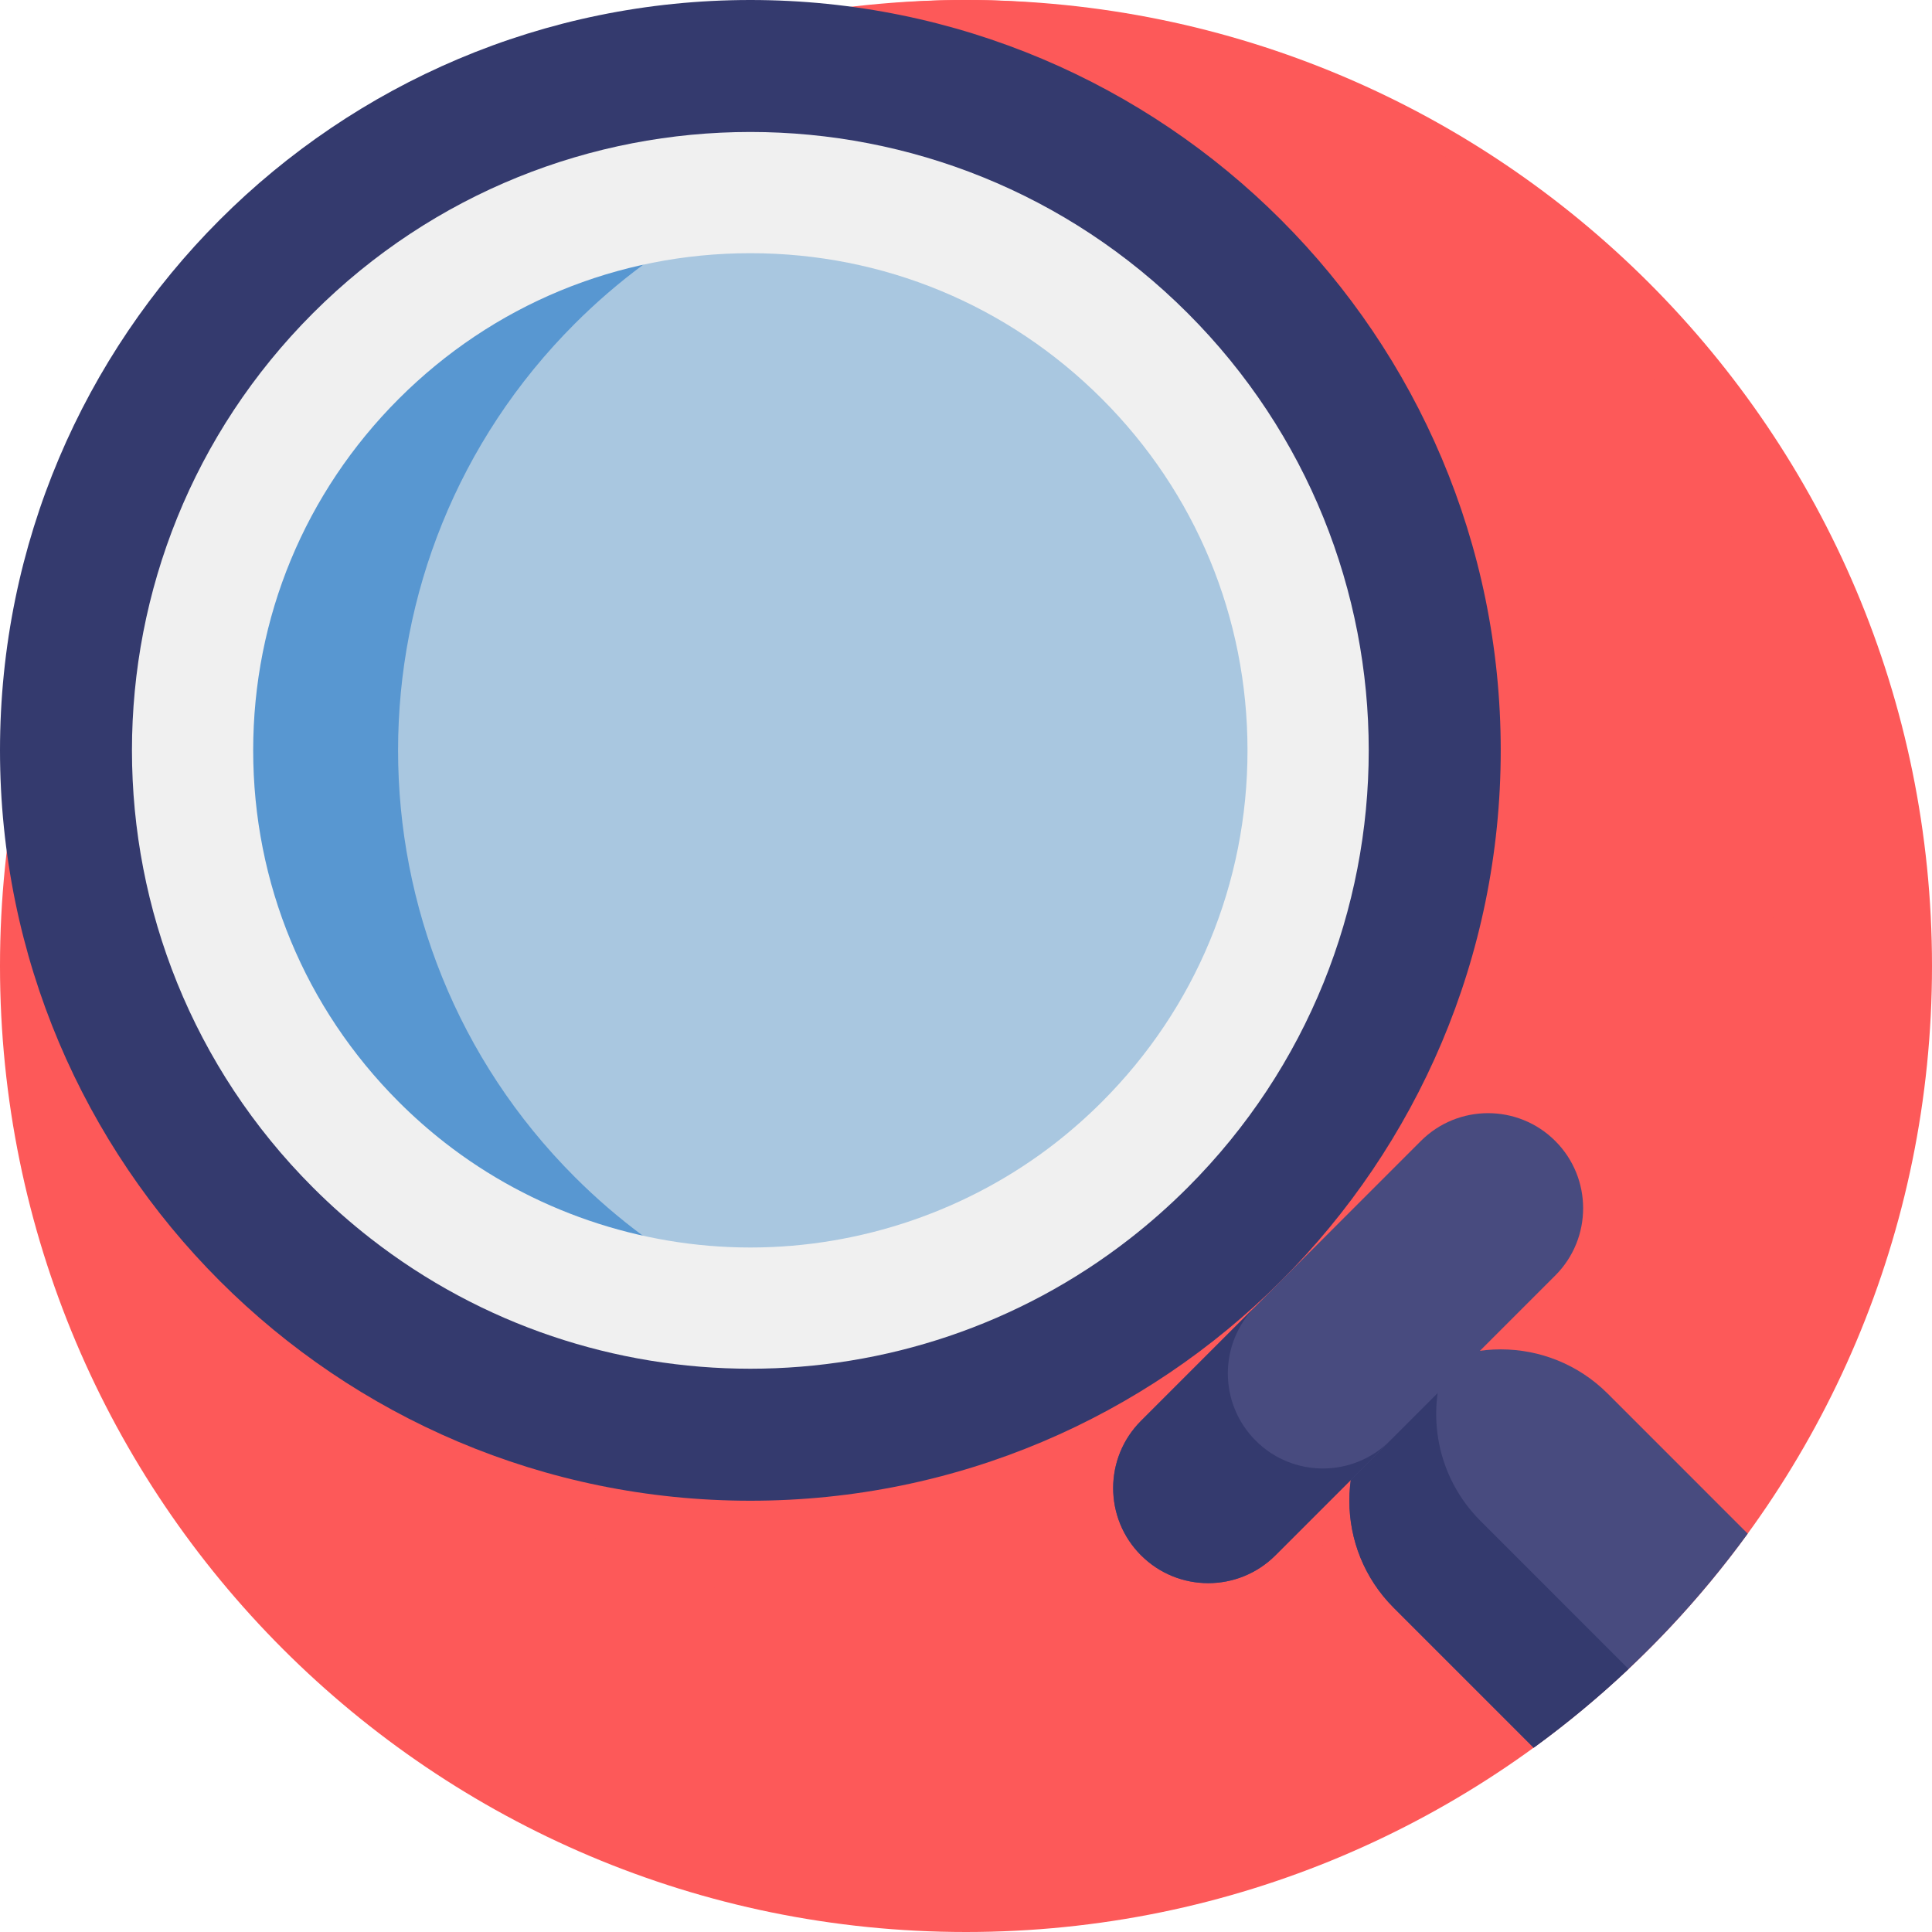
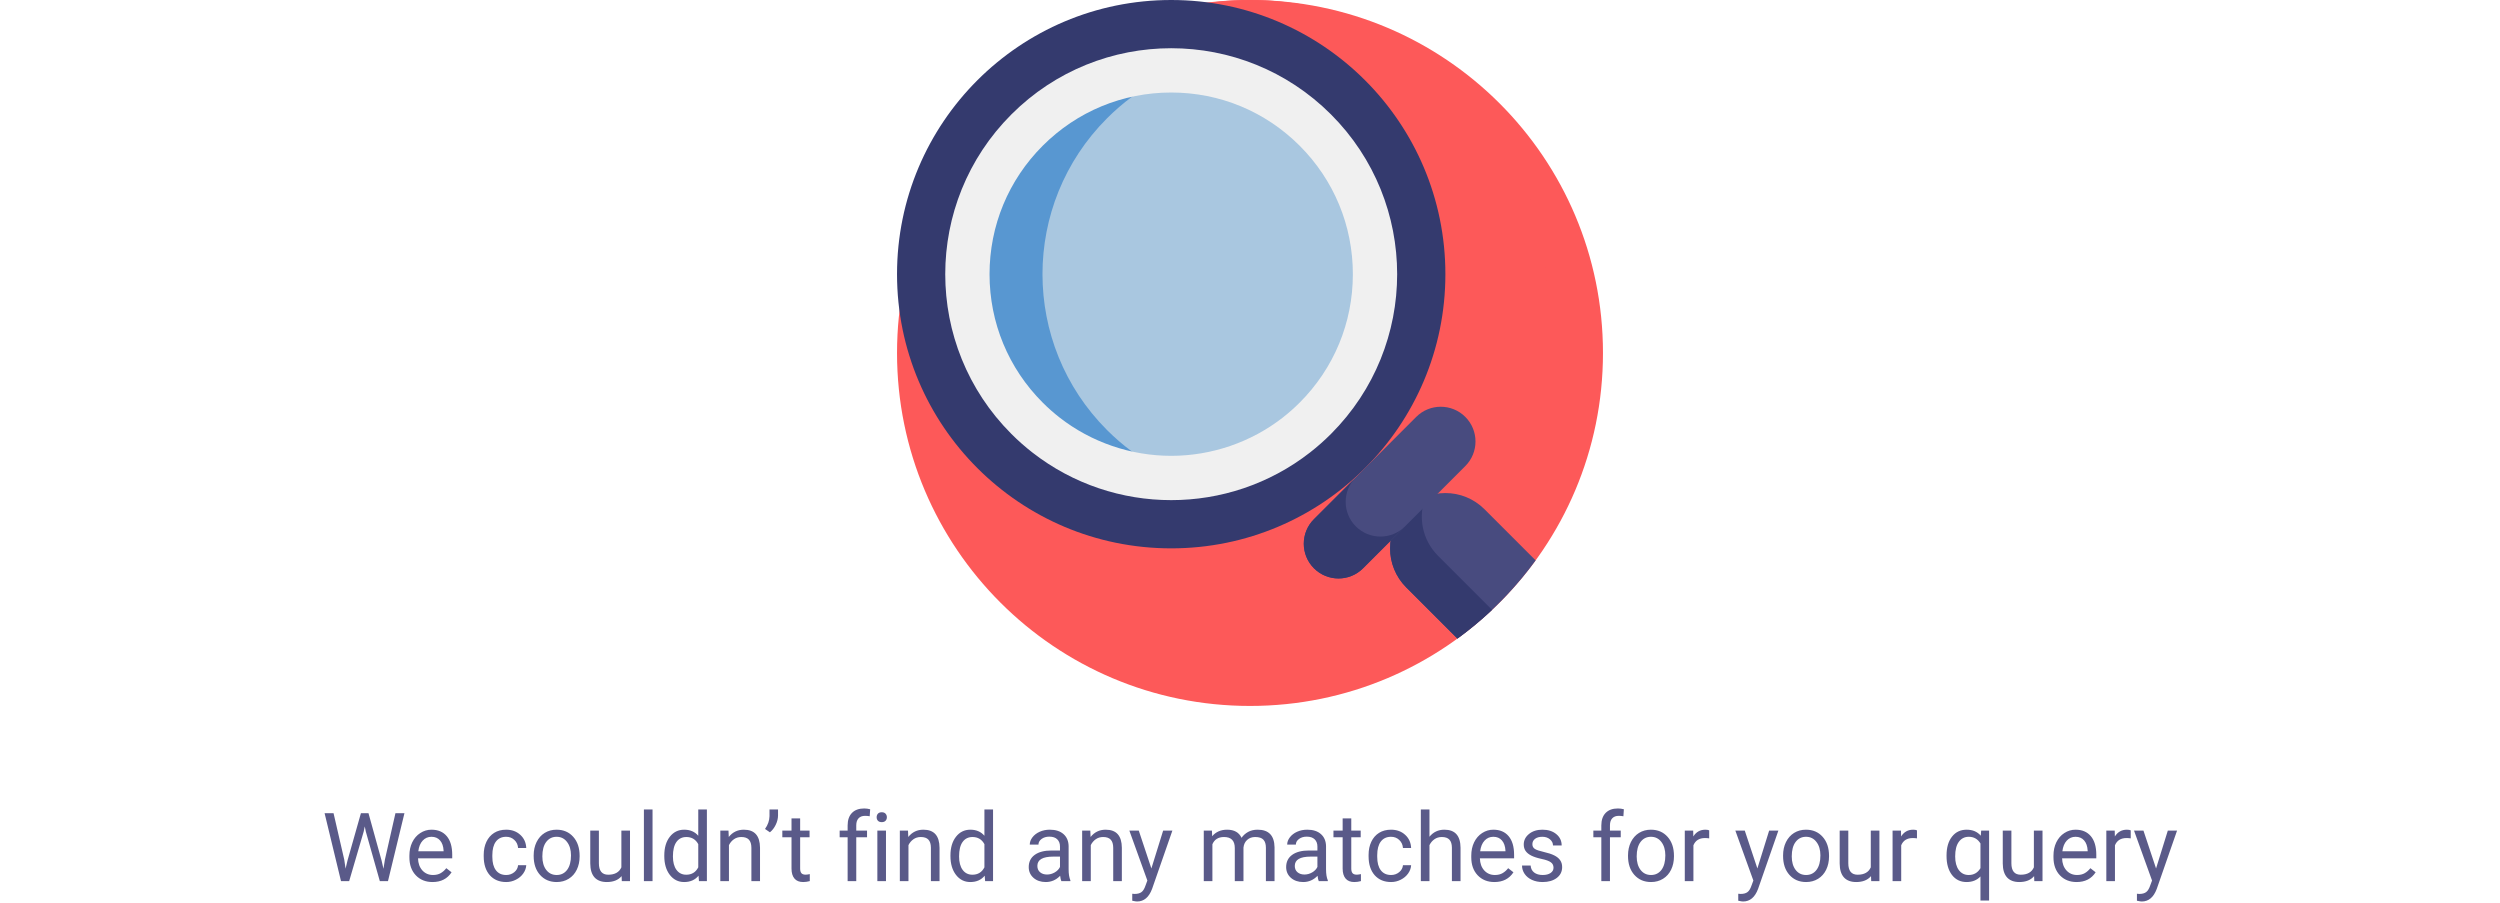
- <svg xmlns="http://www.w3.org/2000/svg" width="133" height="133" viewBox="0 0 133 133" fill="none">
-   <path d="M66.5 133C103.227 133 133 103.227 133 66.5C133 29.773 103.227 0 66.5 0C29.773 0 0 29.773 0 66.5C0 103.227 29.773 133 66.5 133Z" fill="#FD5959" />
-   <path d="M66.5 112.013C97.432 112.013 122.507 86.938 122.507 56.007C122.507 25.075 97.432 0 66.5 0C35.569 0 10.494 25.075 10.494 56.007C10.494 86.938 35.569 112.013 66.5 112.013Z" fill="#FD5959" />
-   <path d="M120.314 105.578C118.645 107.871 116.834 110.054 114.894 112.111C112.052 115.124 108.933 117.871 105.579 120.314L95.943 110.678C93.907 108.645 92.889 105.977 92.889 103.309C92.889 100.643 93.907 97.978 95.943 95.942C100.011 91.874 106.61 91.874 110.679 95.942L120.314 105.578Z" fill="#484B7F" />
-   <path d="M105.577 120.315C107.871 118.646 110.053 116.835 112.111 114.894L101.919 104.702C98.914 101.698 98.129 97.314 99.565 93.587C98.243 94.095 97.006 94.877 95.942 95.943C93.906 97.976 92.891 100.645 92.891 103.313C92.891 105.978 93.906 108.644 95.942 110.679L105.577 120.315Z" fill="#343A6E" />
-   <path d="M51.656 103.311C80.184 103.311 103.311 80.184 103.311 51.656C103.311 23.127 80.184 0 51.656 0C23.127 0 0 23.127 0 51.656C0 80.184 23.127 103.311 51.656 103.311Z" fill="#343A6E" />
-   <path d="M22.281 81.027C23.513 82.259 24.802 83.397 26.143 84.442C41.104 96.11 62.213 96.11 77.169 84.439C78.507 83.394 79.796 82.257 81.026 81.027C97.249 64.807 97.249 38.505 81.026 22.282C64.805 6.061 38.504 6.061 22.281 22.282C6.06 38.505 6.06 64.806 22.281 81.027Z" fill="#A9C7E0" />
-   <path d="M39.57 81.027C23.348 64.805 23.348 38.504 39.57 22.283C45.469 16.383 52.702 12.632 60.298 11.023C47.007 8.209 32.604 11.96 22.282 22.283C6.06 38.504 6.06 64.805 22.282 81.027C32.604 91.349 47.007 95.101 60.298 92.286C52.702 90.678 45.469 86.926 39.57 81.027Z" fill="#5897D1" />
-   <path d="M97.811 78.548L78.548 97.811C75.992 100.368 75.992 104.512 78.548 107.068C81.104 109.624 85.248 109.624 87.804 107.068L107.067 87.804C109.623 85.248 109.623 81.104 107.067 78.548C104.511 75.992 100.367 75.992 97.811 78.548Z" fill="#484B7F" />
-   <path d="M86.442 99.174C83.886 96.618 83.886 92.474 86.442 89.918L78.548 97.812C75.992 100.368 75.992 104.512 78.548 107.068C81.104 109.624 85.248 109.624 87.804 107.068L95.698 99.174C93.142 101.73 88.998 101.73 86.442 99.174Z" fill="#343A6E" />
-   <path d="M51.654 17.43C60.796 17.43 69.39 20.99 75.854 27.454C82.319 33.919 85.879 42.514 85.879 51.656C85.879 60.797 82.319 69.392 75.854 75.856C74.853 76.857 73.78 77.805 72.668 78.674C66.714 83.32 59.252 85.879 51.656 85.879C44.061 85.879 36.598 83.321 30.64 78.674C29.529 77.808 28.456 76.86 27.452 75.856C20.989 69.392 17.429 60.798 17.429 51.656C17.429 42.514 20.989 33.918 27.452 27.454C33.917 20.99 42.512 17.43 51.654 17.43ZM51.654 9.085C40.76 9.085 29.864 13.241 21.551 21.553C4.928 38.179 4.928 65.133 21.551 81.756C22.814 83.019 24.135 84.185 25.51 85.256C33.175 91.234 42.416 94.224 51.656 94.224C60.898 94.224 70.138 91.234 77.802 85.253C79.173 84.182 80.494 83.016 81.755 81.756C98.381 65.133 98.381 38.179 81.755 21.553C73.443 13.241 62.549 9.085 51.654 9.085Z" fill="#F0F0F0" />
+ <svg xmlns="http://www.w3.org/2000/svg" width="471" height="170" viewBox="0 0 471 170" fill="none">
+   <path d="M235.5 133C272.227 133 302 103.227 302 66.5C302 29.773 272.227 0 235.5 0C198.773 0 169 29.773 169 66.5C169 103.227 198.773 133 235.5 133Z" fill="#FD5959" />
+   <path d="M235.5 112.013C266.432 112.013 291.507 86.938 291.507 56.007C291.507 25.075 266.432 0 235.5 0C204.569 0 179.494 25.075 179.494 56.007C179.494 86.938 204.569 112.013 235.5 112.013Z" fill="#FD5959" />
+   <path d="M289.314 105.578C287.645 107.871 285.834 110.054 283.894 112.111C281.052 115.124 277.933 117.871 274.579 120.314L264.943 110.678C262.907 108.645 261.889 105.977 261.889 103.309C261.889 100.643 262.907 97.978 264.943 95.942C269.011 91.873 275.61 91.873 279.679 95.942L289.314 105.578Z" fill="#484B7F" />
+   <path d="M274.577 120.315C276.871 118.646 279.053 116.835 281.111 114.895L270.918 104.702C267.914 101.698 267.129 97.314 268.565 93.587C267.243 94.095 266.006 94.877 264.942 95.944C262.906 97.976 261.891 100.645 261.891 103.313C261.891 105.978 262.906 108.644 264.942 110.679L274.577 120.315Z" fill="#343A6E" />
+   <path d="M220.655 103.311C249.184 103.311 272.311 80.184 272.311 51.656C272.311 23.127 249.184 0 220.655 0C192.127 0 169 23.127 169 51.656C169 80.184 192.127 103.311 220.655 103.311Z" fill="#343A6E" />
+   <path d="M191.281 81.027C192.513 82.26 193.802 83.397 195.143 84.442C210.104 96.111 231.213 96.111 246.169 84.439C247.507 83.394 248.797 82.257 250.026 81.028C266.249 64.807 266.249 38.505 250.026 22.282C233.805 6.062 207.504 6.062 191.281 22.282C175.06 38.505 175.06 64.807 191.281 81.027Z" fill="#A9C7E0" />
+   <path d="M208.57 81.027C192.348 64.805 192.348 38.504 208.57 22.283C214.469 16.383 221.702 12.632 229.298 11.023C216.007 8.209 201.604 11.961 191.281 22.283C175.06 38.504 175.06 64.805 191.281 81.027C201.604 91.349 216.007 95.101 229.298 92.286C221.702 90.678 214.469 86.927 208.57 81.027Z" fill="#5897D1" />
+   <path d="M266.811 78.548L247.548 97.811C244.992 100.367 244.992 104.511 247.548 107.068C250.104 109.624 254.248 109.624 256.804 107.068L276.067 87.804C278.623 85.248 278.623 81.104 276.067 78.548C273.511 75.992 269.367 75.992 266.811 78.548Z" fill="#484B7F" />
+   <path d="M255.442 99.174C252.886 96.618 252.886 92.474 255.442 89.918L247.548 97.811C244.992 100.368 244.992 104.512 247.548 107.068C250.104 109.624 254.248 109.624 256.804 107.068L264.698 99.174C262.142 101.73 257.998 101.73 255.442 99.174Z" fill="#343A6E" />
+   <path d="M220.654 17.43C229.796 17.43 238.39 20.99 244.854 27.454C251.319 33.919 254.879 42.514 254.879 51.656C254.879 60.798 251.319 69.392 244.854 75.856C243.853 76.857 242.78 77.805 241.668 78.674C235.714 83.32 228.252 85.879 220.656 85.879C213.061 85.879 205.598 83.321 199.639 78.674C198.529 77.808 197.456 76.86 196.452 75.856C189.989 69.392 186.429 60.798 186.429 51.656C186.429 42.514 189.989 33.918 196.452 27.454C202.917 20.99 211.512 17.43 220.654 17.43ZM220.654 9.085C209.759 9.085 198.864 13.241 190.551 21.553C173.928 38.179 173.928 65.133 190.551 81.756C191.814 83.019 193.135 84.185 194.51 85.256C202.175 91.234 211.417 94.224 220.656 94.224C229.898 94.224 239.138 91.234 246.802 85.253C248.173 84.182 249.494 83.016 250.755 81.756C267.381 65.133 267.381 38.179 250.755 21.553C242.443 13.241 231.549 9.085 220.654 9.085Z" fill="#F0F0F0" />
+   <path d="M64.86 161.966L65.106 163.653L65.467 162.133L67.998 153.203H69.422L71.892 162.133L72.243 163.68L72.516 161.957L74.502 153.203H76.198L73.096 166H71.558L68.921 156.675L68.719 155.699L68.517 156.675L65.783 166H64.245L61.151 153.203H62.839L64.86 161.966ZM81.489 166.176C80.2 166.176 79.151 165.754 78.343 164.91C77.534 164.061 77.13 162.927 77.13 161.509V161.21C77.13 160.267 77.309 159.426 77.666 158.688C78.029 157.943 78.533 157.363 79.178 156.947C79.828 156.525 80.531 156.314 81.287 156.314C82.523 156.314 83.484 156.722 84.17 157.536C84.856 158.351 85.198 159.517 85.198 161.034V161.711H78.756C78.779 162.648 79.052 163.407 79.573 163.987C80.101 164.562 80.769 164.849 81.577 164.849C82.151 164.849 82.638 164.731 83.036 164.497C83.435 164.263 83.783 163.952 84.082 163.565L85.075 164.339C84.278 165.563 83.083 166.176 81.489 166.176ZM81.287 157.65C80.631 157.65 80.08 157.891 79.635 158.371C79.189 158.846 78.914 159.514 78.809 160.375H83.572V160.252C83.525 159.426 83.303 158.787 82.904 158.336C82.506 157.879 81.967 157.65 81.287 157.65ZM95.367 164.849C95.947 164.849 96.454 164.673 96.888 164.321C97.321 163.97 97.561 163.53 97.608 163.003H99.147C99.117 163.548 98.93 164.066 98.584 164.559C98.238 165.051 97.775 165.443 97.195 165.736C96.621 166.029 96.012 166.176 95.367 166.176C94.072 166.176 93.041 165.745 92.273 164.884C91.512 164.017 91.131 162.833 91.131 161.333V161.061C91.131 160.135 91.301 159.312 91.641 158.591C91.981 157.87 92.467 157.311 93.1 156.912C93.738 156.514 94.491 156.314 95.358 156.314C96.425 156.314 97.31 156.634 98.013 157.272C98.722 157.911 99.1 158.74 99.147 159.76H97.608C97.561 159.145 97.327 158.641 96.905 158.248C96.489 157.85 95.974 157.65 95.358 157.65C94.532 157.65 93.891 157.949 93.434 158.547C92.982 159.139 92.757 159.997 92.757 161.122V161.43C92.757 162.525 92.982 163.369 93.434 163.961C93.885 164.553 94.529 164.849 95.367 164.849ZM100.544 161.157C100.544 160.226 100.726 159.388 101.089 158.644C101.458 157.899 101.968 157.325 102.618 156.921C103.274 156.517 104.021 156.314 104.859 156.314C106.154 156.314 107.2 156.763 107.997 157.659C108.8 158.556 109.201 159.748 109.201 161.236V161.351C109.201 162.276 109.022 163.108 108.665 163.847C108.313 164.579 107.807 165.15 107.145 165.561C106.488 165.971 105.732 166.176 104.877 166.176C103.588 166.176 102.542 165.728 101.739 164.831C100.942 163.935 100.544 162.748 100.544 161.271V161.157ZM102.179 161.351C102.179 162.405 102.422 163.252 102.908 163.891C103.4 164.529 104.057 164.849 104.877 164.849C105.703 164.849 106.359 164.526 106.846 163.882C107.332 163.231 107.575 162.323 107.575 161.157C107.575 160.114 107.326 159.271 106.828 158.626C106.336 157.976 105.68 157.65 104.859 157.65C104.057 157.65 103.409 157.97 102.917 158.608C102.425 159.247 102.179 160.161 102.179 161.351ZM117.111 165.06C116.479 165.804 115.55 166.176 114.325 166.176C113.312 166.176 112.538 165.883 112.005 165.297C111.478 164.705 111.211 163.832 111.205 162.678V156.49H112.831V162.634C112.831 164.075 113.417 164.796 114.589 164.796C115.831 164.796 116.657 164.333 117.067 163.407V156.49H118.693V166H117.146L117.111 165.06ZM122.938 166H121.312V152.5H122.938V166ZM125.153 161.166C125.153 159.707 125.499 158.535 126.19 157.65C126.882 156.76 127.787 156.314 128.906 156.314C130.02 156.314 130.901 156.695 131.552 157.457V152.5H133.178V166H131.684L131.604 164.98C130.954 165.777 130.049 166.176 128.889 166.176C127.787 166.176 126.888 165.725 126.19 164.822C125.499 163.92 125.153 162.742 125.153 161.289V161.166ZM126.779 161.351C126.779 162.429 127.002 163.272 127.447 163.882C127.893 164.491 128.508 164.796 129.293 164.796C130.324 164.796 131.077 164.333 131.552 163.407V159.039C131.065 158.143 130.318 157.694 129.311 157.694C128.514 157.694 127.893 158.002 127.447 158.617C127.002 159.232 126.779 160.144 126.779 161.351ZM137.247 156.49L137.3 157.686C138.026 156.771 138.976 156.314 140.147 156.314C142.157 156.314 143.171 157.448 143.188 159.716V166H141.562V159.707C141.557 159.021 141.398 158.515 141.088 158.187C140.783 157.858 140.306 157.694 139.655 157.694C139.128 157.694 138.665 157.835 138.267 158.116C137.868 158.397 137.558 158.767 137.335 159.224V166H135.709V156.49H137.247ZM145.052 156.807L144.129 156.174C144.674 155.412 144.955 154.609 144.973 153.766V152.5H146.581V153.643C146.575 154.229 146.429 154.814 146.142 155.4C145.86 155.98 145.497 156.449 145.052 156.807ZM150.747 154.188V156.49H152.522V157.747H150.747V163.645C150.747 164.025 150.826 164.312 150.984 164.506C151.143 164.693 151.412 164.787 151.793 164.787C151.98 164.787 152.238 164.752 152.566 164.682V166C152.139 166.117 151.723 166.176 151.318 166.176C150.592 166.176 150.044 165.956 149.675 165.517C149.306 165.077 149.121 164.453 149.121 163.645V157.747H147.39V156.49H149.121V154.188H150.747ZM159.694 166V157.747H158.191V156.49H159.694V155.515C159.694 154.495 159.967 153.707 160.512 153.15C161.057 152.594 161.827 152.315 162.823 152.315C163.198 152.315 163.57 152.365 163.939 152.465L163.852 153.783C163.576 153.73 163.283 153.704 162.973 153.704C162.445 153.704 162.038 153.859 161.751 154.17C161.464 154.475 161.32 154.914 161.32 155.488V156.49H163.351V157.747H161.32V166H159.694ZM166.919 166H165.293V156.49H166.919V166ZM165.161 153.968C165.161 153.704 165.24 153.481 165.398 153.3C165.562 153.118 165.803 153.027 166.119 153.027C166.436 153.027 166.676 153.118 166.84 153.3C167.004 153.481 167.086 153.704 167.086 153.968C167.086 154.231 167.004 154.451 166.84 154.627C166.676 154.803 166.436 154.891 166.119 154.891C165.803 154.891 165.562 154.803 165.398 154.627C165.24 154.451 165.161 154.231 165.161 153.968ZM171.067 156.49L171.12 157.686C171.847 156.771 172.796 156.314 173.968 156.314C175.978 156.314 176.991 157.448 177.009 159.716V166H175.383V159.707C175.377 159.021 175.219 158.515 174.908 158.187C174.604 157.858 174.126 157.694 173.476 157.694C172.948 157.694 172.485 157.835 172.087 158.116C171.688 158.397 171.378 158.767 171.155 159.224V166H169.529V156.49H171.067ZM179.065 161.166C179.065 159.707 179.411 158.535 180.103 157.65C180.794 156.76 181.699 156.314 182.818 156.314C183.932 156.314 184.813 156.695 185.464 157.457V152.5H187.09V166H185.596L185.517 164.98C184.866 165.777 183.961 166.176 182.801 166.176C181.699 166.176 180.8 165.725 180.103 164.822C179.411 163.92 179.065 162.742 179.065 161.289V161.166ZM180.691 161.351C180.691 162.429 180.914 163.272 181.359 163.882C181.805 164.491 182.42 164.796 183.205 164.796C184.236 164.796 184.989 164.333 185.464 163.407V159.039C184.978 158.143 184.23 157.694 183.223 157.694C182.426 157.694 181.805 158.002 181.359 158.617C180.914 159.232 180.691 160.144 180.691 161.351ZM199.957 166C199.863 165.812 199.787 165.479 199.729 164.998C198.973 165.783 198.07 166.176 197.021 166.176C196.084 166.176 195.313 165.912 194.71 165.385C194.112 164.852 193.813 164.178 193.813 163.363C193.813 162.373 194.188 161.605 194.938 161.061C195.694 160.51 196.755 160.234 198.12 160.234H199.702V159.487C199.702 158.919 199.532 158.468 199.192 158.134C198.853 157.794 198.352 157.624 197.689 157.624C197.109 157.624 196.623 157.771 196.23 158.063C195.838 158.356 195.642 158.711 195.642 159.127H194.007C194.007 158.652 194.174 158.195 194.508 157.756C194.848 157.311 195.305 156.959 195.879 156.701C196.459 156.443 197.095 156.314 197.786 156.314C198.882 156.314 199.74 156.59 200.361 157.141C200.982 157.686 201.305 158.438 201.328 159.399V163.776C201.328 164.649 201.439 165.344 201.662 165.859V166H199.957ZM197.259 164.761C197.769 164.761 198.252 164.629 198.709 164.365C199.166 164.102 199.497 163.759 199.702 163.337V161.386H198.428C196.436 161.386 195.439 161.969 195.439 163.135C195.439 163.645 195.609 164.043 195.949 164.33C196.289 164.617 196.726 164.761 197.259 164.761ZM205.415 156.49L205.468 157.686C206.194 156.771 207.144 156.314 208.315 156.314C210.325 156.314 211.339 157.448 211.356 159.716V166H209.73V159.707C209.725 159.021 209.566 158.515 209.256 158.187C208.951 157.858 208.474 157.694 207.823 157.694C207.296 157.694 206.833 157.835 206.435 158.116C206.036 158.397 205.726 158.767 205.503 159.224V166H203.877V156.49H205.415ZM216.92 163.618L219.135 156.49H220.875L217.052 167.468C216.46 169.05 215.52 169.841 214.23 169.841L213.923 169.814L213.316 169.7V168.382L213.756 168.417C214.307 168.417 214.734 168.306 215.039 168.083C215.35 167.86 215.604 167.453 215.804 166.861L216.164 165.895L212.771 156.49H214.547L216.92 163.618ZM228.328 156.49L228.372 157.545C229.069 156.725 230.01 156.314 231.193 156.314C232.523 156.314 233.429 156.824 233.909 157.844C234.226 157.387 234.636 157.018 235.14 156.736C235.649 156.455 236.25 156.314 236.941 156.314C239.027 156.314 240.088 157.419 240.123 159.628V166H238.497V159.725C238.497 159.045 238.342 158.538 238.031 158.204C237.721 157.864 237.199 157.694 236.467 157.694C235.863 157.694 235.362 157.876 234.964 158.239C234.565 158.597 234.334 159.08 234.27 159.689V166H232.635V159.769C232.635 158.386 231.958 157.694 230.604 157.694C229.538 157.694 228.809 158.148 228.416 159.057V166H226.79V156.49H228.328ZM248.455 166C248.361 165.812 248.285 165.479 248.227 164.998C247.471 165.783 246.568 166.176 245.52 166.176C244.582 166.176 243.812 165.912 243.208 165.385C242.61 164.852 242.312 164.178 242.312 163.363C242.312 162.373 242.687 161.605 243.437 161.061C244.192 160.51 245.253 160.234 246.618 160.234H248.2V159.487C248.2 158.919 248.03 158.468 247.69 158.134C247.351 157.794 246.85 157.624 246.188 157.624C245.607 157.624 245.121 157.771 244.729 158.063C244.336 158.356 244.14 158.711 244.14 159.127H242.505C242.505 158.652 242.672 158.195 243.006 157.756C243.346 157.311 243.803 156.959 244.377 156.701C244.957 156.443 245.593 156.314 246.284 156.314C247.38 156.314 248.238 156.59 248.859 157.141C249.48 157.686 249.803 158.438 249.826 159.399V163.776C249.826 164.649 249.938 165.344 250.16 165.859V166H248.455ZM245.757 164.761C246.267 164.761 246.75 164.629 247.207 164.365C247.664 164.102 247.995 163.759 248.2 163.337V161.386H246.926C244.934 161.386 243.938 161.969 243.938 163.135C243.938 163.645 244.107 164.043 244.447 164.33C244.787 164.617 245.224 164.761 245.757 164.761ZM254.581 154.188V156.49H256.356V157.747H254.581V163.645C254.581 164.025 254.66 164.312 254.818 164.506C254.977 164.693 255.246 164.787 255.627 164.787C255.814 164.787 256.072 164.752 256.4 164.682V166C255.973 166.117 255.557 166.176 255.152 166.176C254.426 166.176 253.878 165.956 253.509 165.517C253.14 165.077 252.955 164.453 252.955 163.645V157.747H251.224V156.49H252.955V154.188H254.581ZM262.078 164.849C262.658 164.849 263.165 164.673 263.599 164.321C264.032 163.97 264.272 163.53 264.319 163.003H265.857C265.828 163.548 265.641 164.066 265.295 164.559C264.949 165.051 264.486 165.443 263.906 165.736C263.332 166.029 262.723 166.176 262.078 166.176C260.783 166.176 259.752 165.745 258.984 164.884C258.223 164.017 257.842 162.833 257.842 161.333V161.061C257.842 160.135 258.012 159.312 258.352 158.591C258.691 157.87 259.178 157.311 259.811 156.912C260.449 156.514 261.202 156.314 262.069 156.314C263.136 156.314 264.021 156.634 264.724 157.272C265.433 157.911 265.811 158.74 265.857 159.76H264.319C264.272 159.145 264.038 158.641 263.616 158.248C263.2 157.85 262.685 157.65 262.069 157.65C261.243 157.65 260.602 157.949 260.145 158.547C259.693 159.139 259.468 159.997 259.468 161.122V161.43C259.468 162.525 259.693 163.369 260.145 163.961C260.596 164.553 261.24 164.849 262.078 164.849ZM269.312 157.642C270.032 156.757 270.97 156.314 272.124 156.314C274.134 156.314 275.147 157.448 275.165 159.716V166H273.539V159.707C273.533 159.021 273.375 158.515 273.064 158.187C272.76 157.858 272.282 157.694 271.632 157.694C271.104 157.694 270.642 157.835 270.243 158.116C269.845 158.397 269.534 158.767 269.312 159.224V166H267.686V152.5H269.312V157.642ZM281.546 166.176C280.257 166.176 279.208 165.754 278.399 164.91C277.591 164.061 277.187 162.927 277.187 161.509V161.21C277.187 160.267 277.365 159.426 277.723 158.688C278.086 157.943 278.59 157.363 279.234 156.947C279.885 156.525 280.588 156.314 281.344 156.314C282.58 156.314 283.541 156.722 284.227 157.536C284.912 158.351 285.255 159.517 285.255 161.034V161.711H278.812C278.836 162.648 279.108 163.407 279.63 163.987C280.157 164.562 280.825 164.849 281.634 164.849C282.208 164.849 282.694 164.731 283.093 164.497C283.491 164.263 283.84 163.952 284.139 163.565L285.132 164.339C284.335 165.563 283.14 166.176 281.546 166.176ZM281.344 157.65C280.688 157.65 280.137 157.891 279.691 158.371C279.246 158.846 278.971 159.514 278.865 160.375H283.629V160.252C283.582 159.426 283.359 158.787 282.961 158.336C282.562 157.879 282.023 157.65 281.344 157.65ZM292.682 163.478C292.682 163.038 292.515 162.698 292.181 162.458C291.853 162.212 291.275 162.001 290.449 161.825C289.629 161.649 288.976 161.438 288.489 161.192C288.009 160.946 287.651 160.653 287.417 160.313C287.188 159.974 287.074 159.569 287.074 159.101C287.074 158.321 287.402 157.662 288.059 157.123C288.721 156.584 289.564 156.314 290.59 156.314C291.668 156.314 292.541 156.593 293.209 157.149C293.883 157.706 294.22 158.418 294.22 159.285H292.585C292.585 158.84 292.395 158.456 292.014 158.134C291.639 157.812 291.164 157.65 290.59 157.65C289.998 157.65 289.535 157.779 289.201 158.037C288.867 158.295 288.7 158.632 288.7 159.048C288.7 159.44 288.855 159.736 289.166 159.936C289.477 160.135 290.036 160.325 290.845 160.507C291.659 160.688 292.318 160.905 292.822 161.157C293.326 161.409 293.698 161.714 293.938 162.071C294.185 162.423 294.308 162.854 294.308 163.363C294.308 164.213 293.968 164.896 293.288 165.411C292.608 165.921 291.727 166.176 290.643 166.176C289.881 166.176 289.207 166.041 288.621 165.771C288.035 165.502 287.575 165.127 287.241 164.646C286.913 164.16 286.749 163.636 286.749 163.073H288.375C288.404 163.618 288.621 164.052 289.025 164.374C289.436 164.69 289.975 164.849 290.643 164.849C291.258 164.849 291.75 164.726 292.119 164.479C292.494 164.228 292.682 163.894 292.682 163.478ZM301.69 166V157.747H300.188V156.49H301.69V155.515C301.69 154.495 301.963 153.707 302.508 153.15C303.053 152.594 303.823 152.315 304.819 152.315C305.194 152.315 305.566 152.365 305.936 152.465L305.848 153.783C305.572 153.73 305.279 153.704 304.969 153.704C304.441 153.704 304.034 153.859 303.747 154.17C303.46 154.475 303.316 154.914 303.316 155.488V156.49H305.347V157.747H303.316V166H301.69ZM306.718 161.157C306.718 160.226 306.899 159.388 307.263 158.644C307.632 157.899 308.142 157.325 308.792 156.921C309.448 156.517 310.195 156.314 311.033 156.314C312.328 156.314 313.374 156.763 314.171 157.659C314.974 158.556 315.375 159.748 315.375 161.236V161.351C315.375 162.276 315.196 163.108 314.839 163.847C314.487 164.579 313.98 165.15 313.318 165.561C312.662 165.971 311.906 166.176 311.051 166.176C309.762 166.176 308.716 165.728 307.913 164.831C307.116 163.935 306.718 162.748 306.718 161.271V161.157ZM308.353 161.351C308.353 162.405 308.596 163.252 309.082 163.891C309.574 164.529 310.23 164.849 311.051 164.849C311.877 164.849 312.533 164.526 313.02 163.882C313.506 163.231 313.749 162.323 313.749 161.157C313.749 160.114 313.5 159.271 313.002 158.626C312.51 157.976 311.854 157.65 311.033 157.65C310.23 157.65 309.583 157.97 309.091 158.608C308.599 159.247 308.353 160.161 308.353 161.351ZM322.011 157.949C321.765 157.908 321.498 157.888 321.211 157.888C320.145 157.888 319.421 158.342 319.04 159.25V166H317.414V156.49H318.996L319.022 157.589C319.556 156.739 320.312 156.314 321.29 156.314C321.606 156.314 321.847 156.355 322.011 156.438V157.949ZM331.09 163.618L333.305 156.49H335.045L331.222 167.468C330.63 169.05 329.689 169.841 328.4 169.841L328.093 169.814L327.486 169.7V168.382L327.926 168.417C328.477 168.417 328.904 168.306 329.209 168.083C329.52 167.86 329.774 167.453 329.974 166.861L330.334 165.895L326.941 156.49H328.717L331.09 163.618ZM335.933 161.157C335.933 160.226 336.114 159.388 336.478 158.644C336.847 157.899 337.356 157.325 338.007 156.921C338.663 156.517 339.41 156.314 340.248 156.314C341.543 156.314 342.589 156.763 343.386 157.659C344.188 158.556 344.59 159.748 344.59 161.236V161.351C344.59 162.276 344.411 163.108 344.054 163.847C343.702 164.579 343.195 165.15 342.533 165.561C341.877 165.971 341.121 166.176 340.266 166.176C338.977 166.176 337.931 165.728 337.128 164.831C336.331 163.935 335.933 162.748 335.933 161.271V161.157ZM337.567 161.351C337.567 162.405 337.811 163.252 338.297 163.891C338.789 164.529 339.445 164.849 340.266 164.849C341.092 164.849 341.748 164.526 342.234 163.882C342.721 163.231 342.964 162.323 342.964 161.157C342.964 160.114 342.715 159.271 342.217 158.626C341.725 157.976 341.068 157.65 340.248 157.65C339.445 157.65 338.798 157.97 338.306 158.608C337.813 159.247 337.567 160.161 337.567 161.351ZM352.5 165.06C351.867 165.804 350.938 166.176 349.714 166.176C348.7 166.176 347.927 165.883 347.394 165.297C346.866 164.705 346.6 163.832 346.594 162.678V156.49H348.22V162.634C348.22 164.075 348.806 164.796 349.978 164.796C351.22 164.796 352.046 164.333 352.456 163.407V156.49H354.082V166H352.535L352.5 165.06ZM361.157 157.949C360.911 157.908 360.645 157.888 360.357 157.888C359.291 157.888 358.567 158.342 358.187 159.25V166H356.561V156.49H358.143L358.169 157.589C358.702 156.739 359.458 156.314 360.437 156.314C360.753 156.314 360.993 156.355 361.157 156.438V157.949ZM366.729 161.166C366.729 159.672 367.072 158.491 367.758 157.624C368.443 156.751 369.363 156.314 370.518 156.314C371.643 156.314 372.53 156.692 373.181 157.448L373.251 156.49H374.745V169.656H373.119V165.121C372.463 165.824 371.59 166.176 370.5 166.176C369.352 166.176 368.435 165.73 367.749 164.84C367.069 163.943 366.729 162.757 366.729 161.28V161.166ZM368.355 161.351C368.355 162.44 368.584 163.296 369.041 163.917C369.504 164.538 370.125 164.849 370.904 164.849C371.871 164.849 372.609 164.421 373.119 163.565V158.907C372.604 158.069 371.871 157.65 370.922 157.65C370.137 157.65 369.513 157.964 369.05 158.591C368.587 159.212 368.355 160.132 368.355 161.351ZM383.227 165.06C382.594 165.804 381.665 166.176 380.44 166.176C379.427 166.176 378.653 165.883 378.12 165.297C377.593 164.705 377.326 163.832 377.32 162.678V156.49H378.946V162.634C378.946 164.075 379.532 164.796 380.704 164.796C381.946 164.796 382.772 164.333 383.183 163.407V156.49H384.809V166H383.262L383.227 165.06ZM391.233 166.176C389.944 166.176 388.896 165.754 388.087 164.91C387.278 164.061 386.874 162.927 386.874 161.509V161.21C386.874 160.267 387.053 159.426 387.41 158.688C387.773 157.943 388.277 157.363 388.922 156.947C389.572 156.525 390.275 156.314 391.031 156.314C392.268 156.314 393.229 156.722 393.914 157.536C394.6 158.351 394.942 159.517 394.942 161.034V161.711H388.5C388.523 162.648 388.796 163.407 389.317 163.987C389.845 164.562 390.513 164.849 391.321 164.849C391.896 164.849 392.382 164.731 392.78 164.497C393.179 164.263 393.527 163.952 393.826 163.565L394.819 164.339C394.022 165.563 392.827 166.176 391.233 166.176ZM391.031 157.65C390.375 157.65 389.824 157.891 389.379 158.371C388.934 158.846 388.658 159.514 388.553 160.375H393.316V160.252C393.27 159.426 393.047 158.787 392.648 158.336C392.25 157.879 391.711 157.65 391.031 157.65ZM401.429 157.949C401.183 157.908 400.916 157.888 400.629 157.888C399.562 157.888 398.839 158.342 398.458 159.25V166H396.832V156.49H398.414L398.44 157.589C398.974 156.739 399.729 156.314 400.708 156.314C401.024 156.314 401.265 156.355 401.429 156.438V157.949ZM406.201 163.618L408.416 156.49H410.156L406.333 167.468C405.741 169.05 404.801 169.841 403.512 169.841L403.204 169.814L402.598 169.7V168.382L403.037 168.417C403.588 168.417 404.016 168.306 404.32 168.083C404.631 167.86 404.886 167.453 405.085 166.861L405.445 165.895L402.053 156.49H403.828L406.201 163.618Z" fill="#5A5A89" />
</svg>
